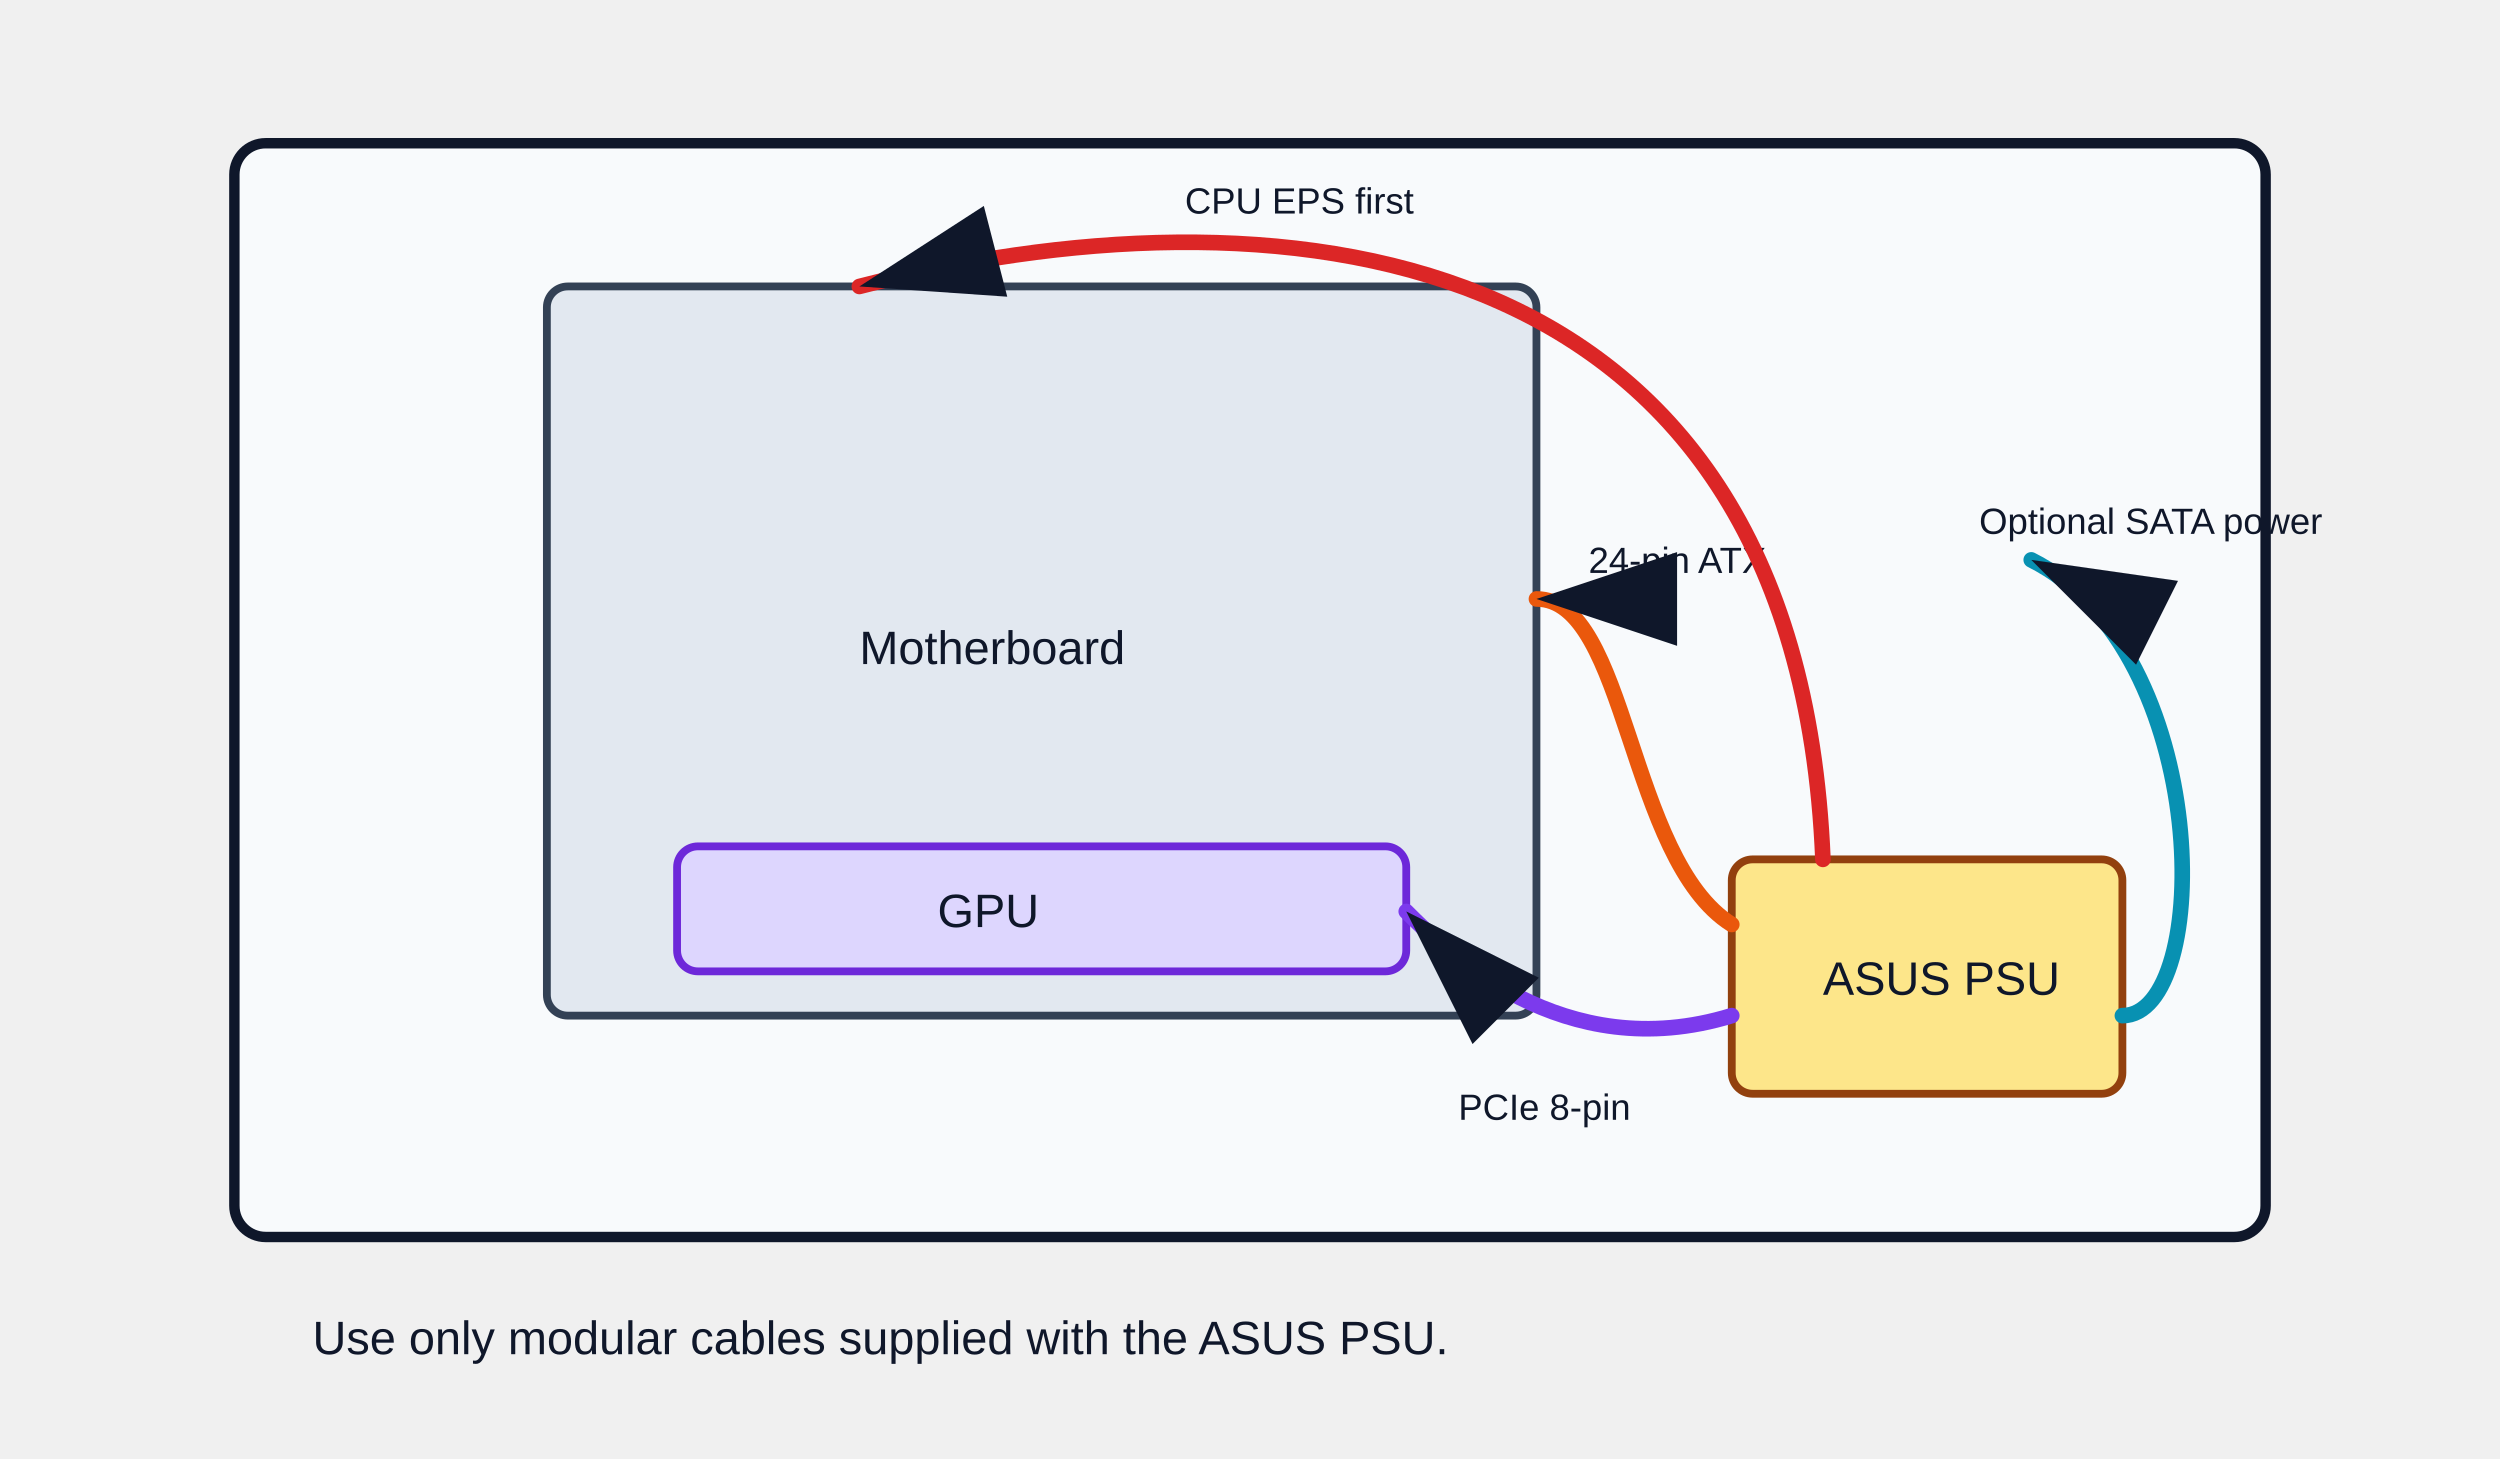
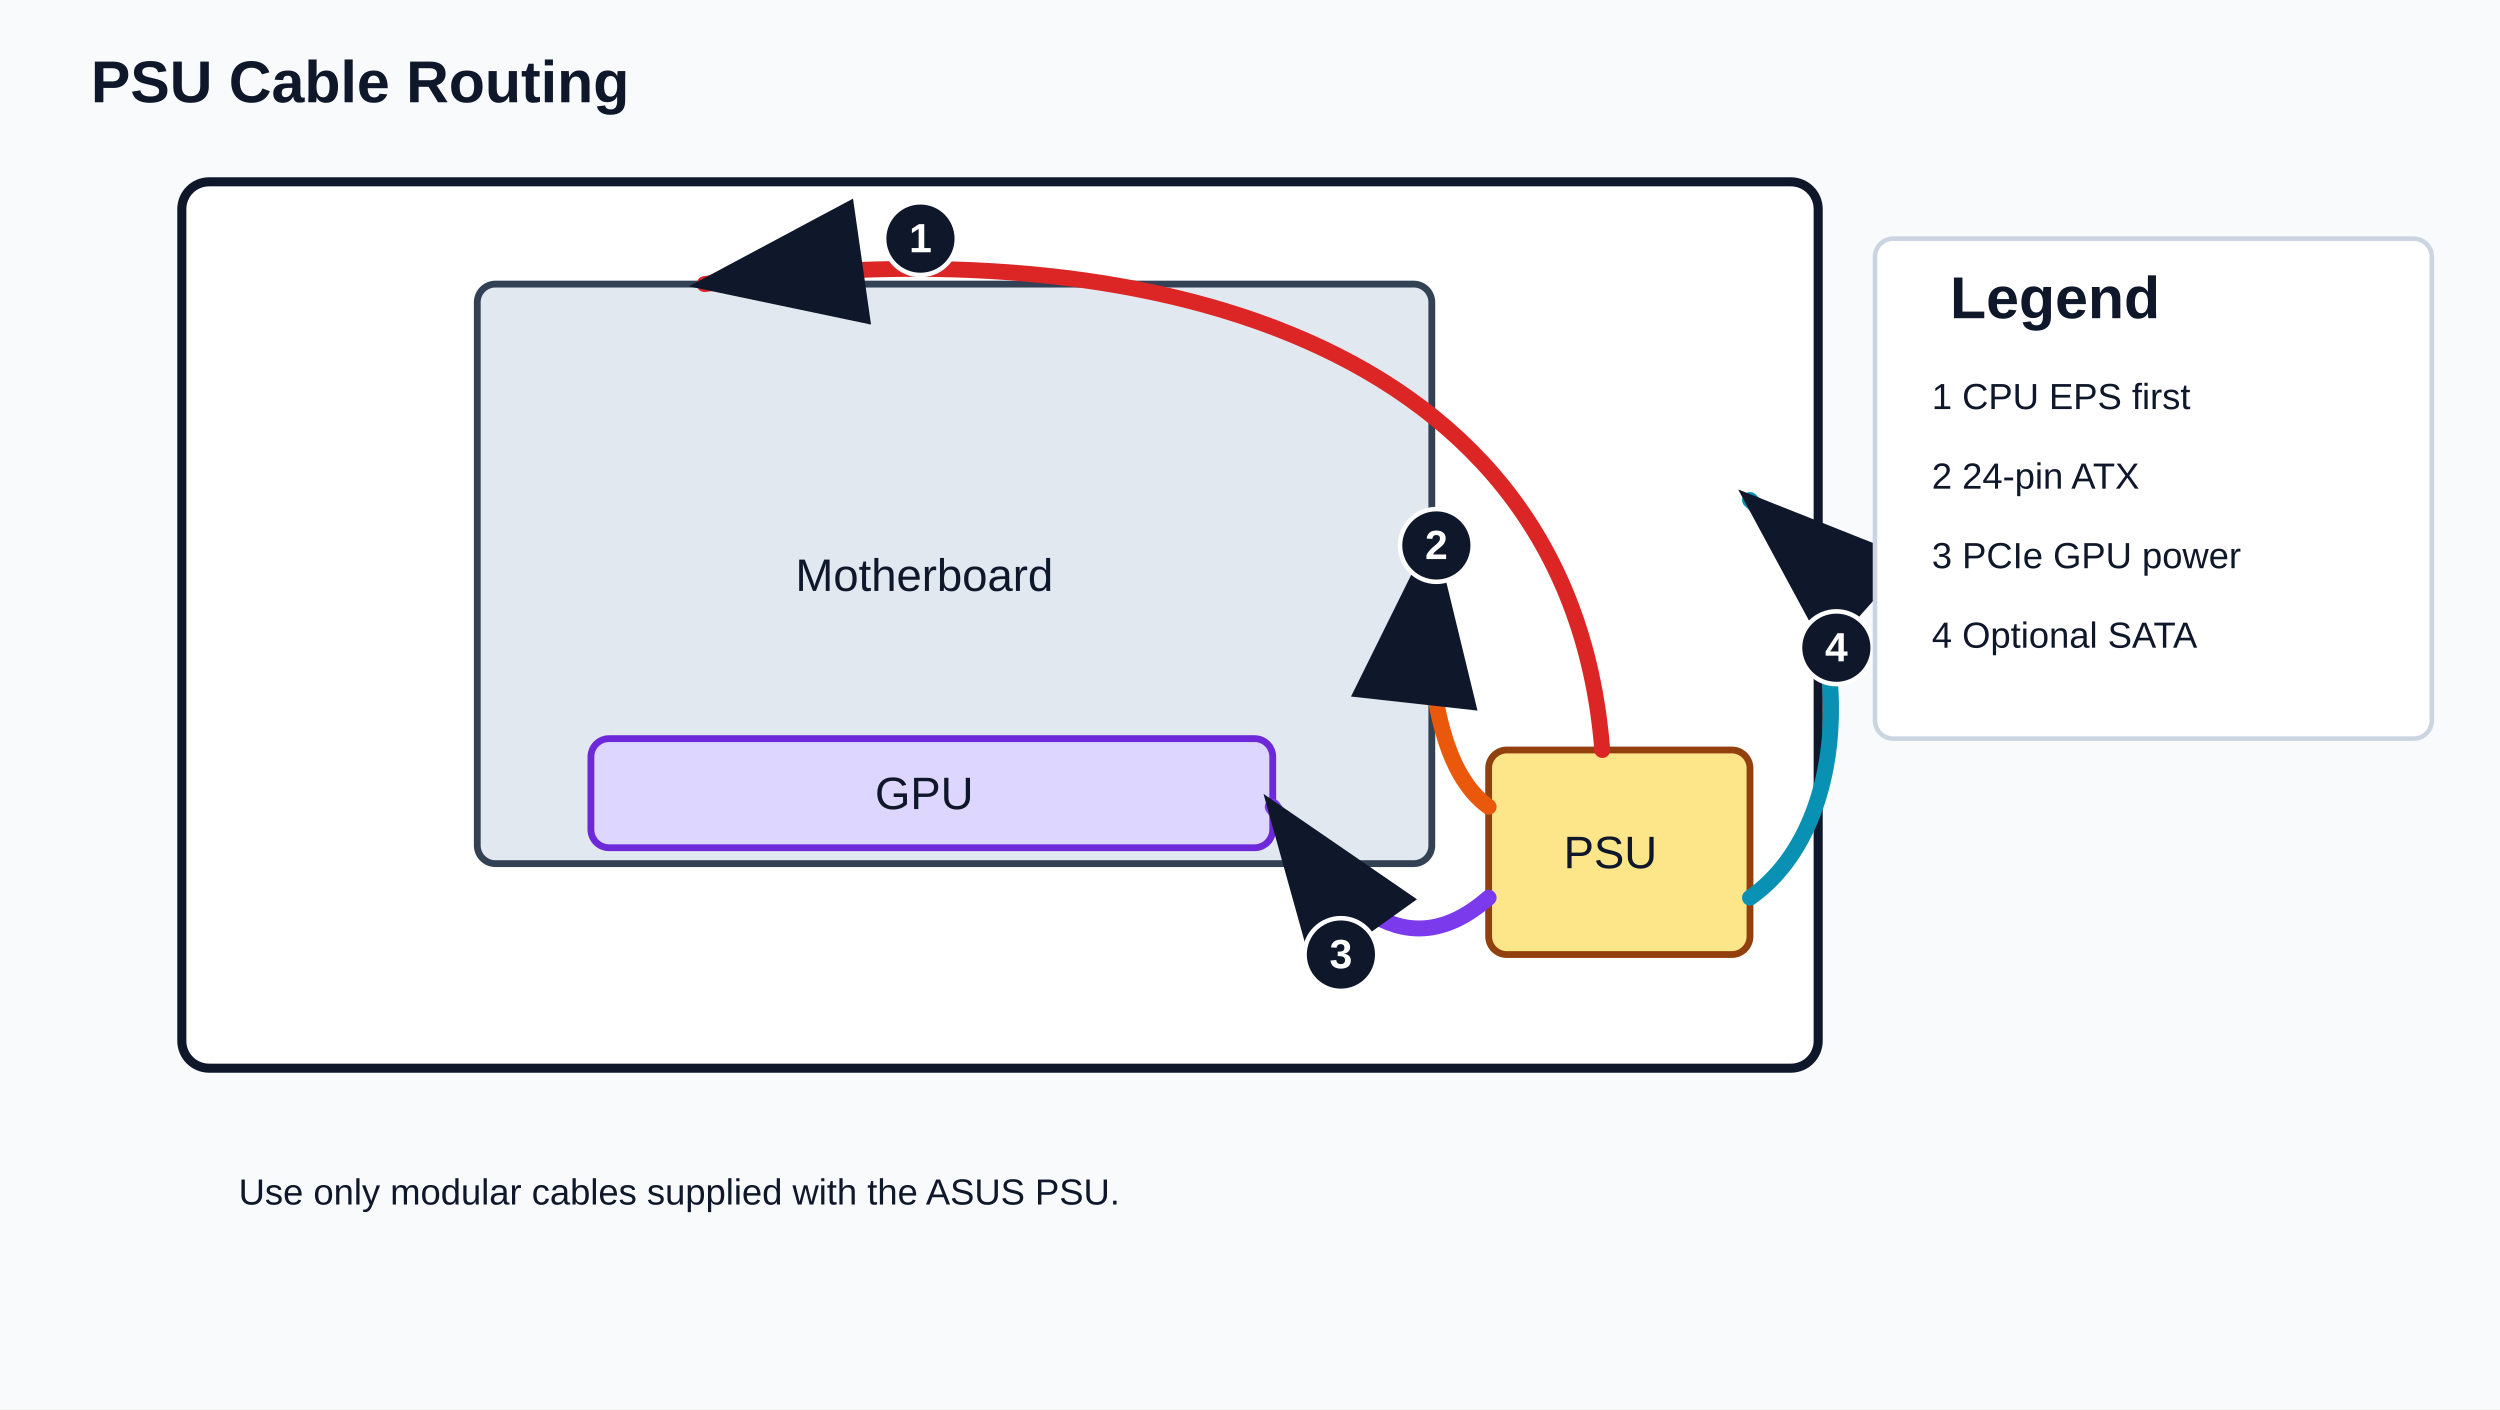
- <svg xmlns="http://www.w3.org/2000/svg" width="960" height="560" viewBox="0 0 960 560" role="img" aria-labelledby="title desc">
+ <svg xmlns="http://www.w3.org/2000/svg" width="1100" height="620" viewBox="0 0 1100 620" role="img" aria-labelledby="title desc">
  <style>
-     .case{fill:#f8fafc;stroke:#0f172a;stroke-width:4}.psu{fill:#fde68a;stroke:#92400e;stroke-width:3}.mb{fill:#e2e8f0;stroke:#334155;stroke-width:3}.gpu{fill:#ddd6fe;stroke:#6d28d9;stroke-width:3}
-     .path{fill:none;stroke-width:6;stroke-linecap:round;marker-end:url(#arrow)}.atx{stroke:#ea580c}.eps{stroke:#dc2626}.pcie{stroke:#7c3aed}.sata{stroke:#0891b2}
-     text{font-family:Arial,sans-serif;fill:#0f172a;font-size:18px}.small{font-size:14px}
+     .bg{fill:#f8fafc}.case{fill:#ffffff;stroke:#0f172a;stroke-width:4}.psu{fill:#fde68a;stroke:#92400e;stroke-width:3}.mb{fill:#e2e8f0;stroke:#334155;stroke-width:3}.gpu{fill:#ddd6fe;stroke:#6d28d9;stroke-width:3}
+     .path{fill:none;stroke-width:7;stroke-linecap:round;marker-end:url(#arrow)}.atx{stroke:#ea580c}.eps{stroke:#dc2626}.pcie{stroke:#7c3aed}.sata{stroke:#0891b2}
+     .badge{fill:#0f172a;stroke:#ffffff;stroke-width:2}.legend{fill:#ffffff;stroke:#cbd5e1;stroke-width:2}
+     text{font-family:Arial,sans-serif;fill:#0f172a;font-size:20px}.title{font-size:26px;font-weight:bold}.small{font-size:16px}.badgeText{fill:#ffffff;font-size:18px;font-weight:bold}
  </style>
  <defs>
-     <marker id="arrow" markerWidth="10" markerHeight="10" refX="9" refY="3" orient="auto">
-       <path d="M0,0 L0,6 L9,3 z" fill="#0f172a" />
+     <marker id="arrow" markerWidth="12" markerHeight="12" refX="10" refY="4" orient="auto">
+       <path d="M0,0 L0,8 L11,4 z" fill="#0f172a" />
    </marker>
  </defs>
-   <rect class="case" x="90" y="55" width="780" height="420" rx="12" />
-   <rect class="psu" x="665" y="330" width="150" height="90" rx="8" />
-   <text x="700" y="382">ASUS PSU</text>
-   <rect class="mb" x="210" y="110" width="380" height="280" rx="8" />
-   <text x="330" y="255">Motherboard</text>
-   <rect class="gpu" x="260" y="325" width="280" height="48" rx="8" />
-   <text x="360" y="356">GPU</text>
-   <path class="path atx" d="M665 355 C625 330,625 230,590 230" />
-   <text class="small" x="610" y="220">24-pin ATX</text>
-   <path class="path eps" d="M700 330 C690 85,485 70,330 110" />
-   <text class="small" x="455" y="82">CPU EPS first</text>
-   <path class="path pcie" d="M665 390 C600 410,555 365,540 350" />
-   <text class="small" x="560" y="430">PCIe 8-pin</text>
-   <path class="path sata" d="M815 390 C850 390,850 250,780 215" />
-   <text class="small" x="760" y="205">Optional SATA power</text>
-   <text x="120" y="520">Use only modular cables supplied with the ASUS PSU.</text>
+   <rect class="bg" width="1100" height="620" />
+   <text class="title" x="40" y="45">PSU Cable Routing</text>
+   <rect class="case" x="80" y="80" width="720" height="390" rx="12" />
+   <rect class="mb" x="210" y="125" width="420" height="255" rx="8" />
+   <text x="350" y="260">Motherboard</text>
+   <rect class="gpu" x="260" y="325" width="300" height="48" rx="8" />
+   <text x="385" y="356">GPU</text>
+   <rect class="psu" x="655" y="330" width="115" height="90" rx="8" />
+   <text x="688" y="382">PSU</text>
+   <path class="path eps" d="M705 330 C690 140,485 100,310 125" />
+   <circle class="badge" cx="405" cy="105" r="16" />
+   <text class="badgeText" x="400" y="111">1</text>
+   <path class="path atx" d="M655 355 C620 330,630 240,630 240" />
+   <circle class="badge" cx="632" cy="240" r="16" />
+   <text class="badgeText" x="627" y="246">2</text>
+   <path class="path pcie" d="M655 395 C615 430,585 390,560 355" />
+   <circle class="badge" cx="590" cy="420" r="16" />
+   <text class="badgeText" x="585" y="426">3</text>
+   <path class="path sata" d="M770 395 C820 360,815 260,770 220" />
+   <circle class="badge" cx="808" cy="285" r="16" />
+   <text class="badgeText" x="803" y="291">4</text>
+   <rect class="legend" x="825" y="105" width="245" height="220" rx="8" />
+   <text class="title" x="858" y="140">Legend</text>
+   <text class="small" x="850" y="180">1 CPU EPS first</text>
+   <text class="small" x="850" y="215">2 24-pin ATX</text>
+   <text class="small" x="850" y="250">3 PCIe GPU power</text>
+   <text class="small" x="850" y="285">4 Optional SATA</text>
+   <text class="small" x="105" y="530">Use only modular cables supplied with the ASUS PSU.</text>
</svg>
